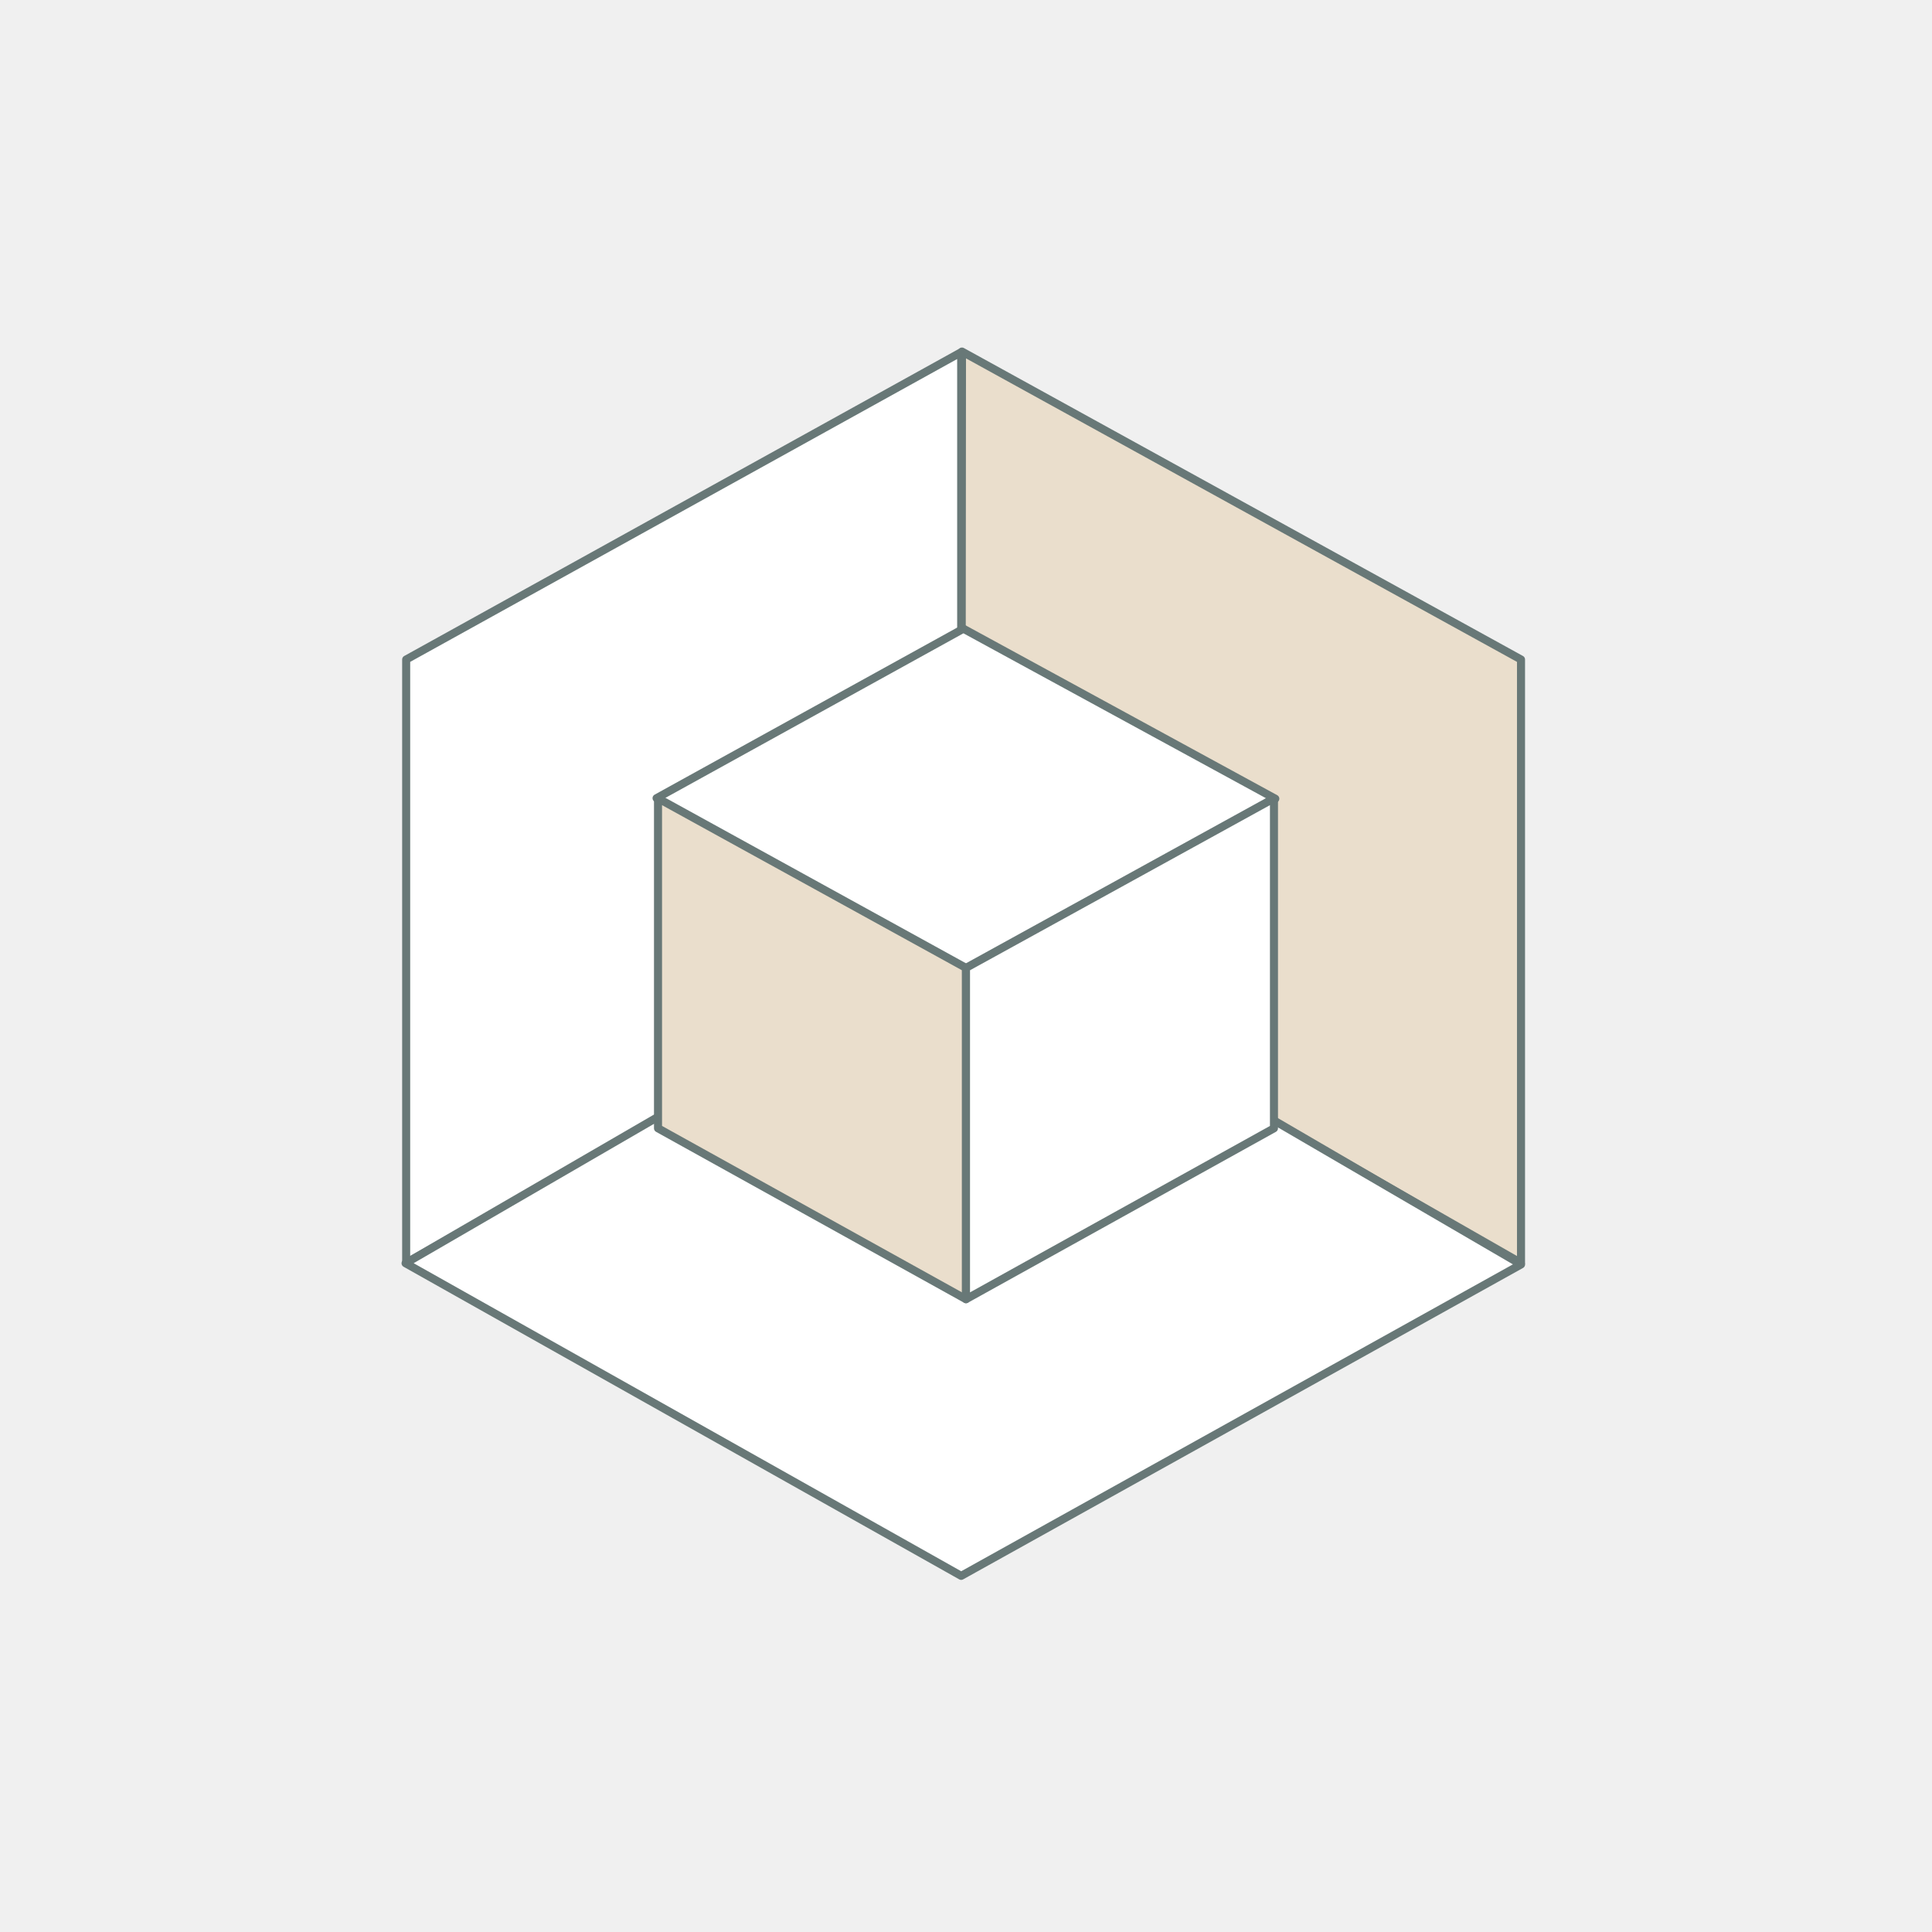
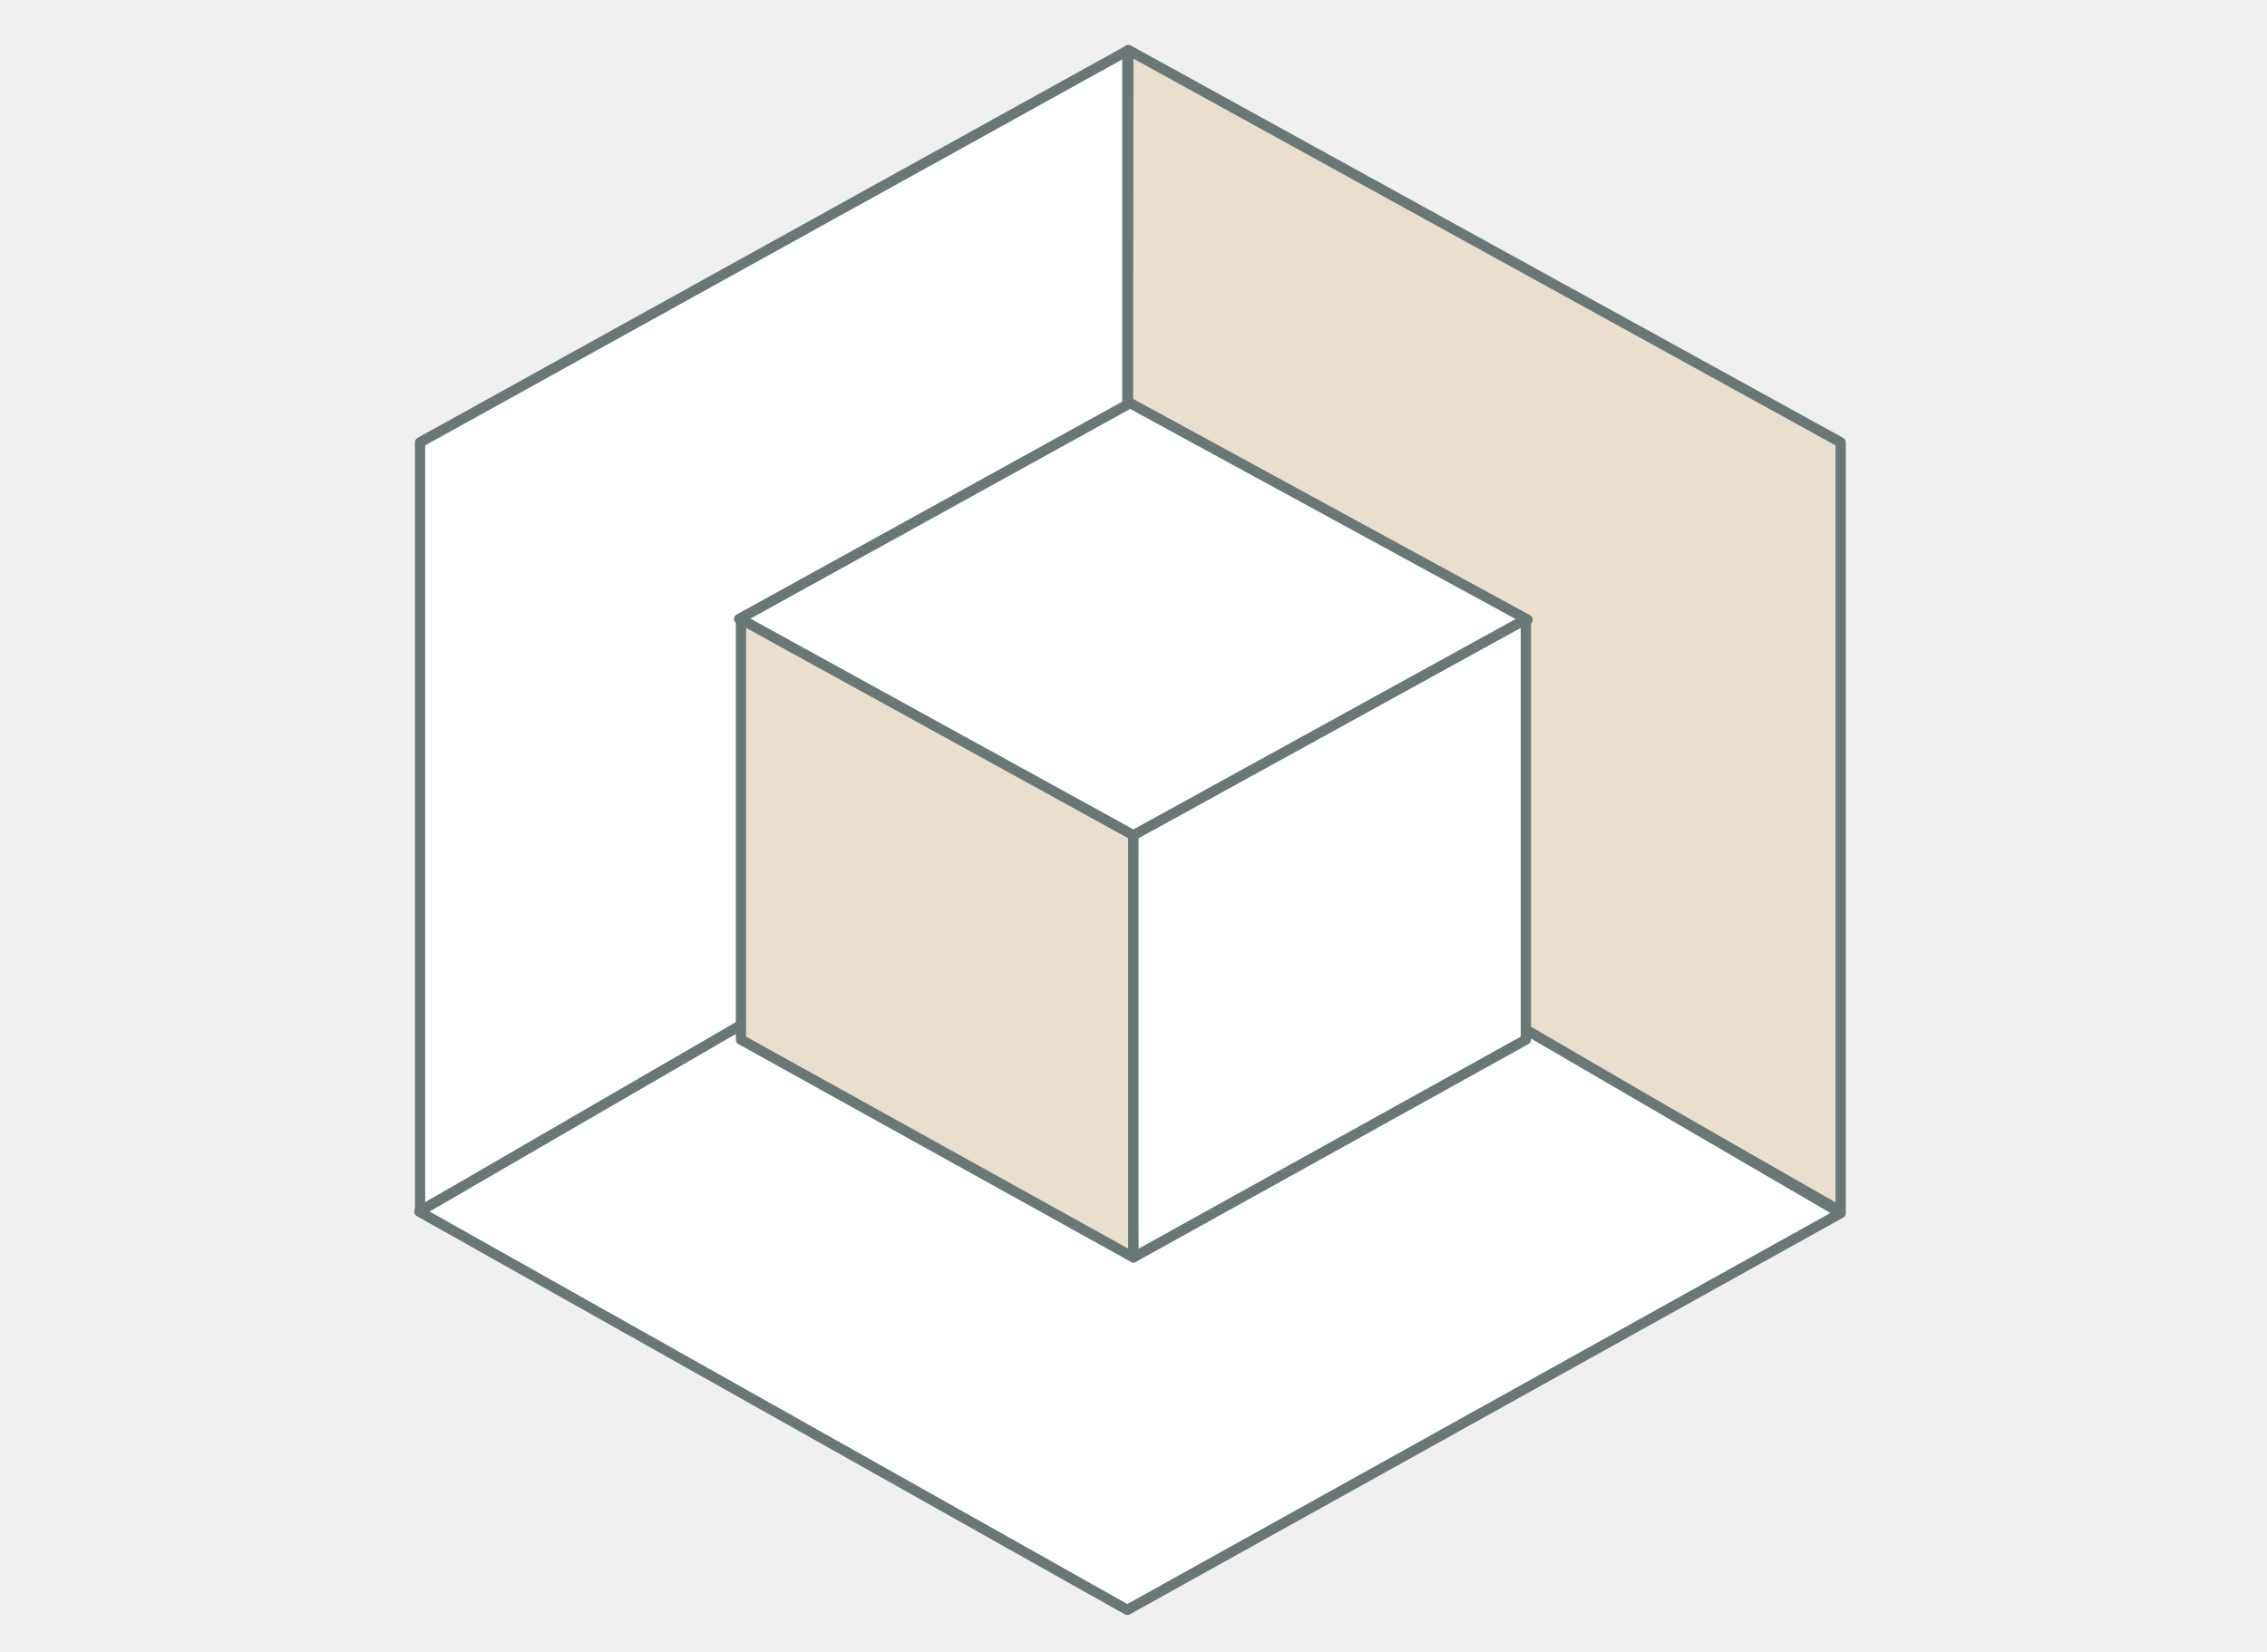
- <svg xmlns="http://www.w3.org/2000/svg" width="240" height="240" viewBox="0 0 240 240" fill="none">
-   <path d="M50.456 81.927V156.889L119.402 117.722V43.751L50.456 81.927Z" fill="white" stroke="#687877" stroke-linejoin="round" />
-   <path d="M188.946 81.927V156.889L119.435 117.134L119.501 43.673L188.946 81.927Z" fill="#EADECC" stroke="#687877" stroke-linejoin="round" />
-   <path d="M119.403 195.759L50.38 156.926L119.708 116.724L188.951 157.073L119.403 195.759Z" fill="white" stroke="#687877" stroke-linejoin="round" />
-   <path d="M119.679 78.102L81.561 99.151L119.682 120.482L158.423 99.22L119.679 78.102Z" fill="white" stroke="#687877" stroke-linejoin="round" />
-   <path d="M81.741 99.172V140.162L119.999 161.391V120.234L81.741 99.172Z" fill="#EADECC" stroke="#687877" stroke-linejoin="round" />
-   <path d="M158.257 99.172V140.162L119.999 161.391V120.234L158.257 99.172Z" fill="white" stroke="#687877" stroke-linejoin="round" />
+ <svg xmlns="http://www.w3.org/2000/svg" width="221" height="161" viewBox="0 0 221 161" fill="none">
+   <path d="M40.949 43.127V118.089L109.896 78.922V4.951L40.949 43.127Z" fill="white" stroke="#687877" stroke-linejoin="round" />
+   <path d="M179.44 43.127V118.089L109.929 78.334L109.995 4.873L179.44 43.127Z" fill="#EADECC" stroke="#687877" stroke-linejoin="round" />
+   <path d="M109.897 156.959L40.874 118.126L110.202 77.924L179.445 118.273L109.897 156.959Z" fill="white" stroke="#687877" stroke-linejoin="round" />
+   <path d="M110.173 39.302L72.055 60.351L110.176 81.682L148.917 60.419L110.173 39.302Z" fill="white" stroke="#687877" stroke-linejoin="round" />
+   <path d="M72.234 60.372V101.362L110.493 122.591V81.434L72.234 60.372Z" fill="#EADECC" stroke="#687877" stroke-linejoin="round" />
+   <path d="M148.751 60.372V101.362L110.493 122.591V81.434L148.751 60.372Z" fill="white" stroke="#687877" stroke-linejoin="round" />
</svg>
